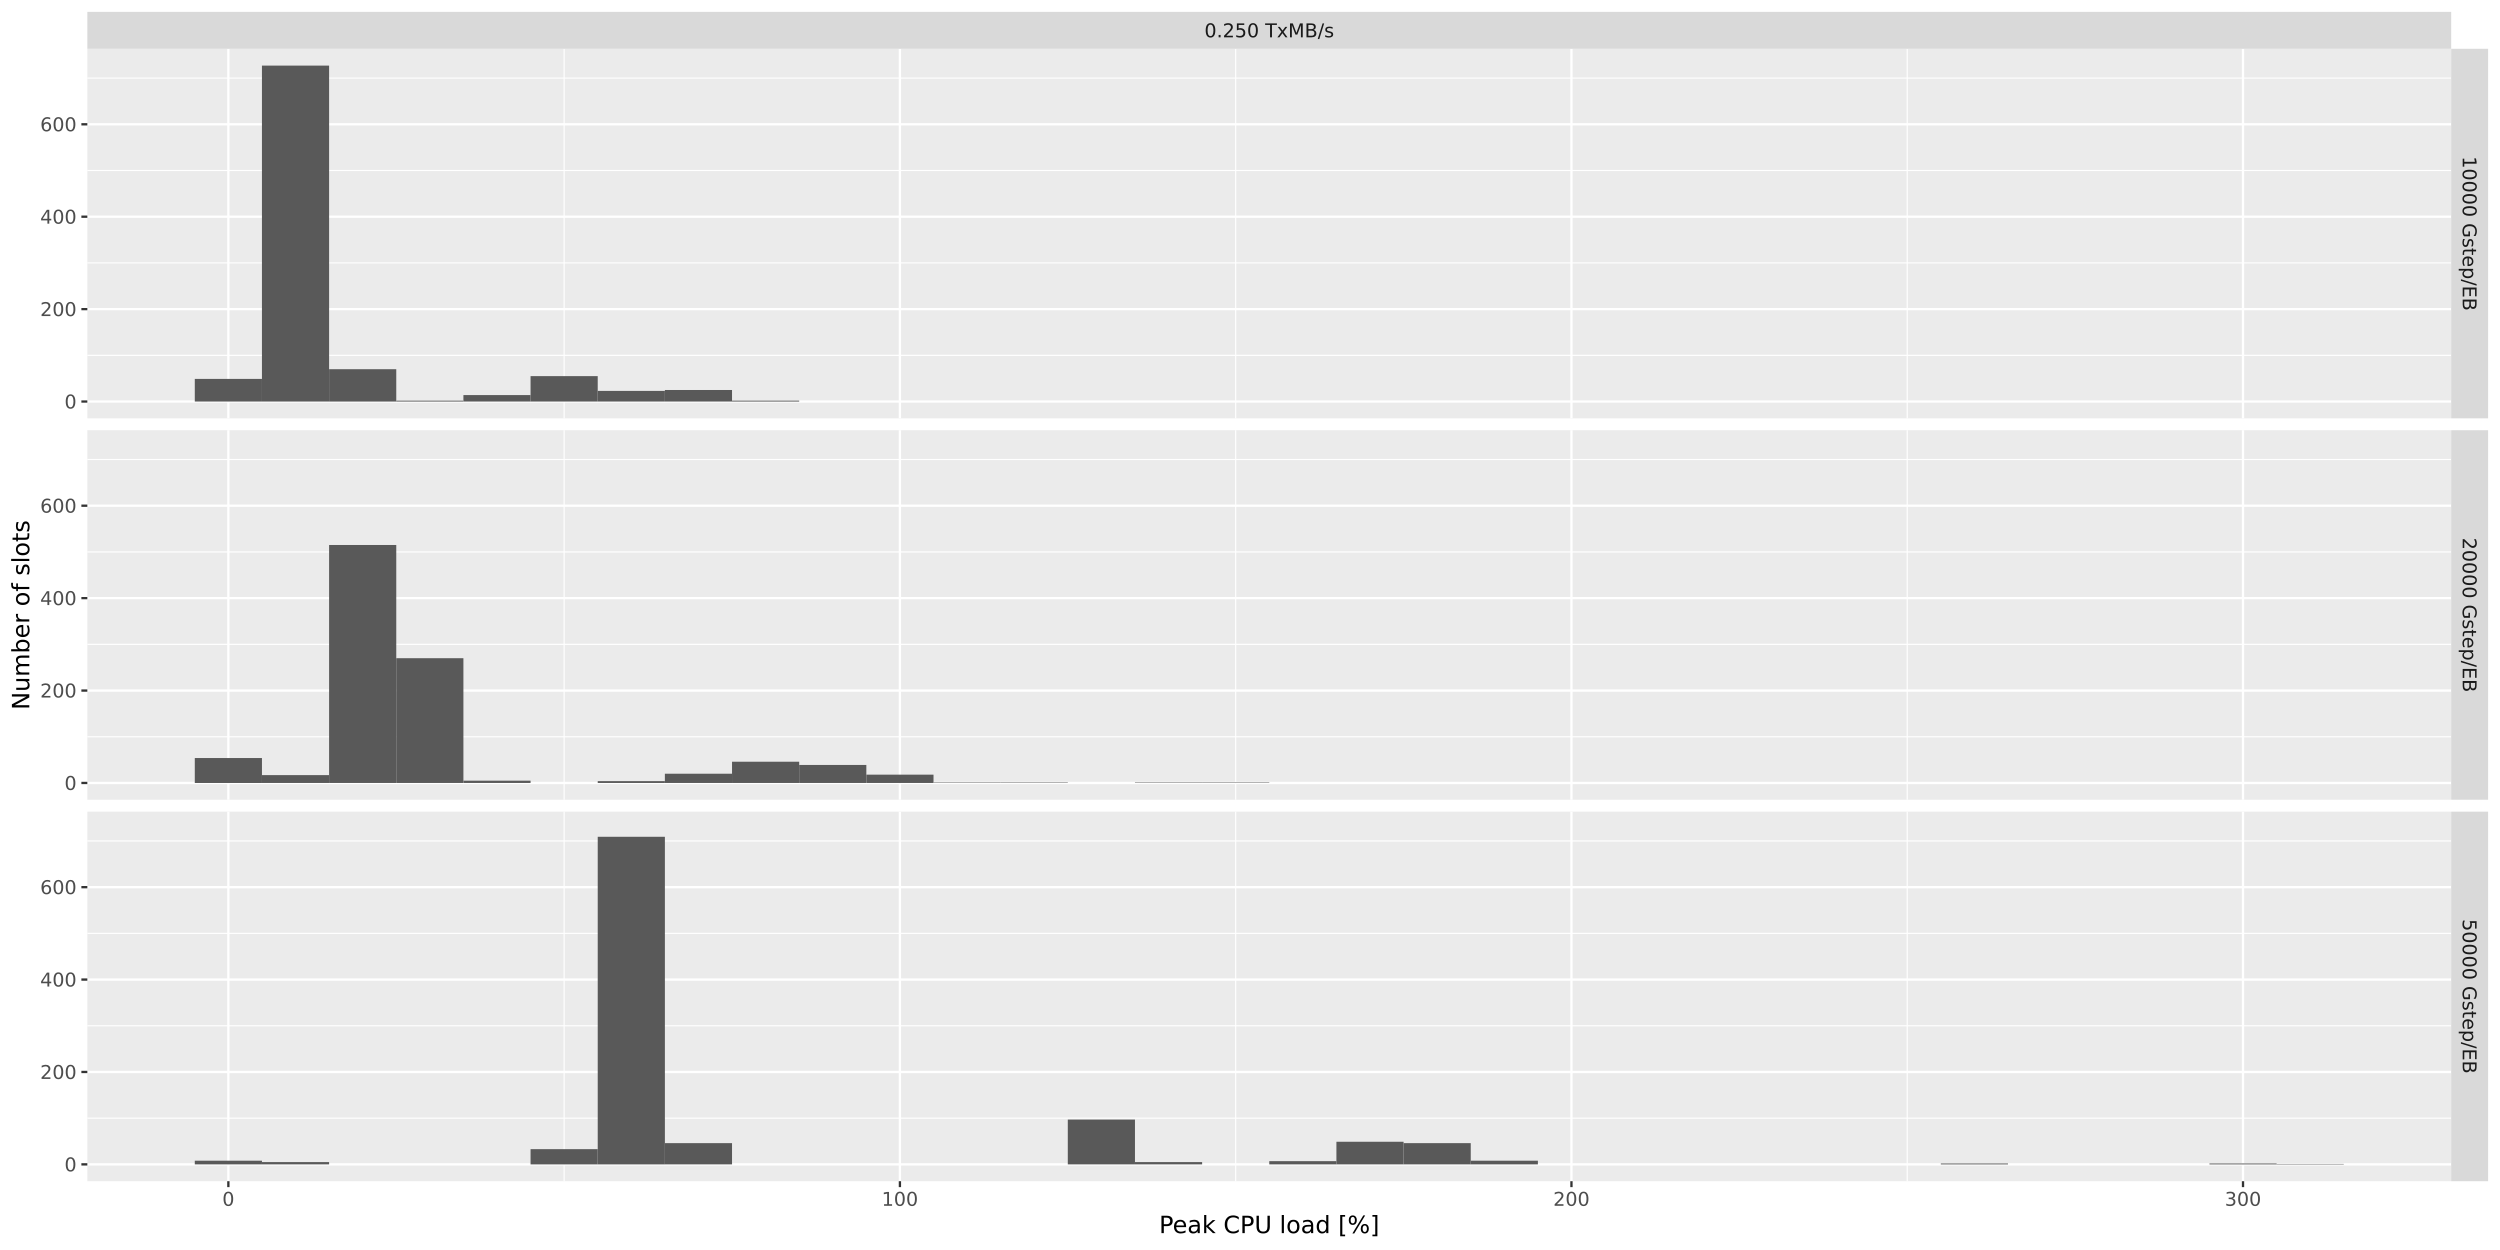
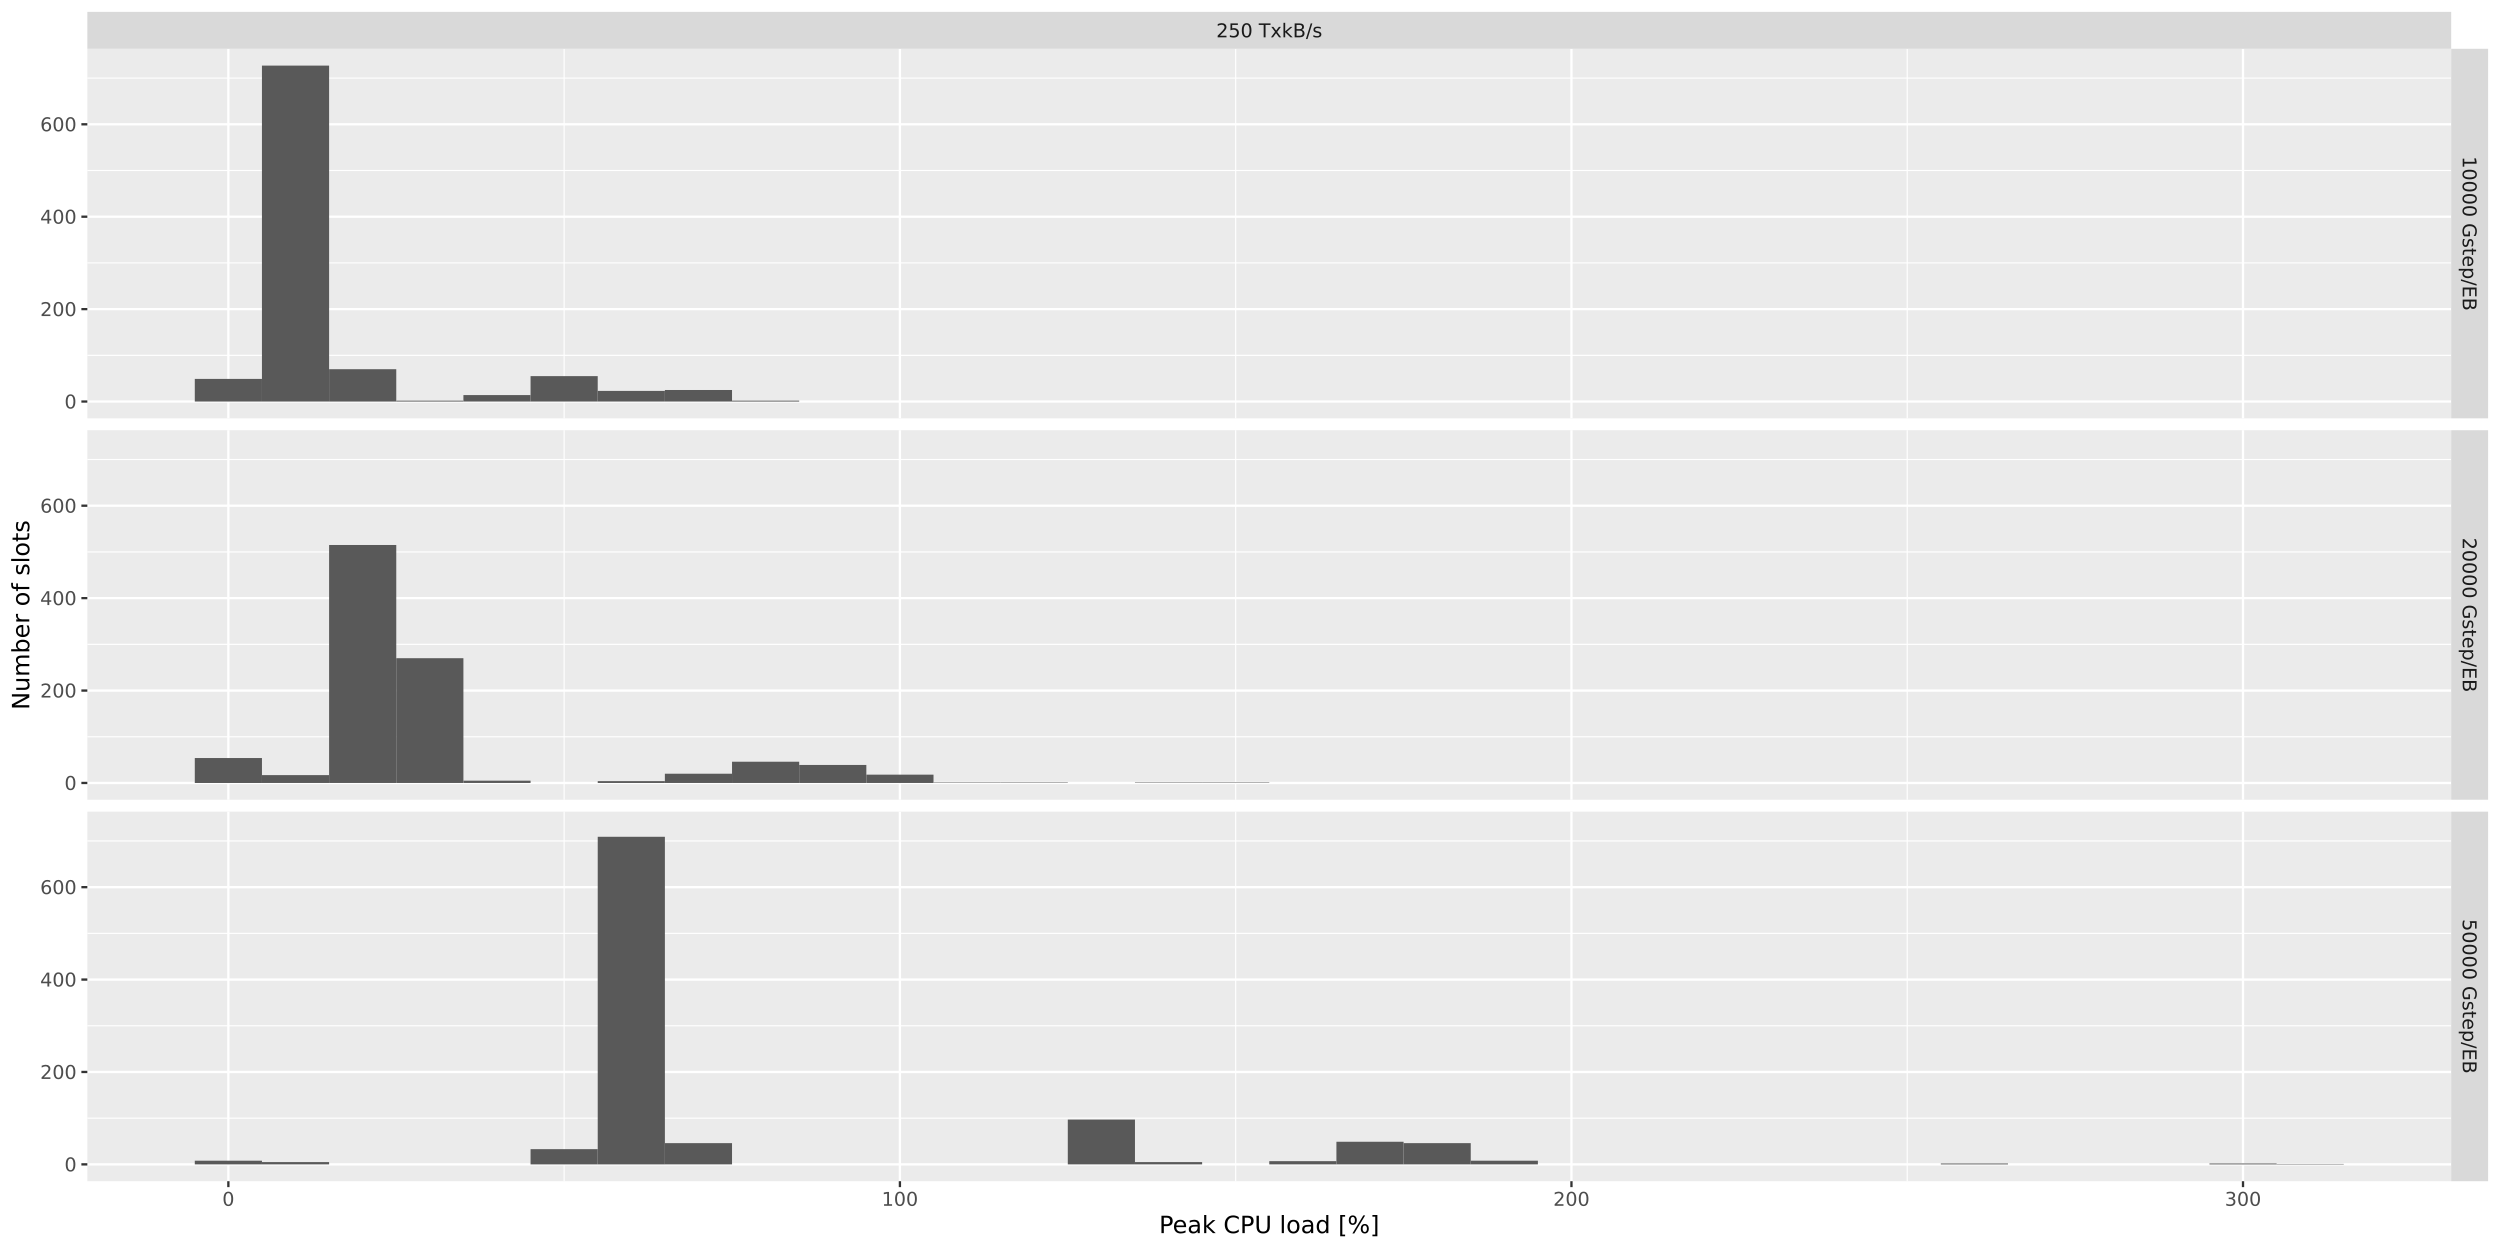
<svg xmlns="http://www.w3.org/2000/svg" class="svglite" width="1152.00pt" height="576.00pt" viewBox="0 0 1152.00 576.00">
  <defs>
    <style type="text/css">
    .svglite line, .svglite polyline, .svglite polygon, .svglite path, .svglite rect, .svglite circle {
      fill: none;
      stroke: #000000;
      stroke-linecap: round;
      stroke-linejoin: round;
      stroke-miterlimit: 10.00;
    }
    .svglite text {
      white-space: pre;
    }
  </style>
  </defs>
  <rect width="100%" height="100%" style="stroke: none; fill: #FFFFFF;" />
  <defs>
    <clipPath id="cpMC4wMHwxMTUyLjAwfDAuMDB8NTc2LjAw">
      <rect x="0.00" y="0.00" width="1152.00" height="576.00" />
    </clipPath>
  </defs>
  <g clip-path="url(#cpMC4wMHwxMTUyLjAwfDAuMDB8NTc2LjAw)">
    <rect x="0" y="0.00" width="1152.00" height="576.00" style="stroke-width: 1.07; stroke: #FFFFFF; fill: #FFFFFF;" />
  </g>
  <defs>
    <clipPath id="cpNDAuMjR8MTEyOS41MXwyMi40OXwxOTIuNzc=">
      <rect x="40.24" y="22.49" width="1089.27" height="170.28" />
    </clipPath>
  </defs>
  <g clip-path="url(#cpNDAuMjR8MTEyOS41MXwyMi40OXwxOTIuNzc=)">
    <rect x="40.24" y="22.49" width="1089.27" height="170.28" style="stroke-width: 1.07; stroke: none; fill: #EBEBEB;" />
    <polyline points="40.24,163.74 1129.51,163.74 " style="stroke-width: 0.53; stroke: #FFFFFF; stroke-linecap: butt;" />
    <polyline points="40.24,121.15 1129.51,121.15 " style="stroke-width: 0.53; stroke: #FFFFFF; stroke-linecap: butt;" />
    <polyline points="40.24,78.57 1129.51,78.57 " style="stroke-width: 0.53; stroke: #FFFFFF; stroke-linecap: butt;" />
    <polyline points="40.24,35.98 1129.51,35.98 " style="stroke-width: 0.53; stroke: #FFFFFF; stroke-linecap: butt;" />
    <polyline points="259.95,192.77 259.95,22.49 " style="stroke-width: 0.53; stroke: #FFFFFF; stroke-linecap: butt;" />
    <polyline points="569.40,192.77 569.40,22.49 " style="stroke-width: 0.53; stroke: #FFFFFF; stroke-linecap: butt;" />
    <polyline points="878.85,192.77 878.85,22.49 " style="stroke-width: 0.53; stroke: #FFFFFF; stroke-linecap: butt;" />
    <polyline points="40.24,185.03 1129.51,185.03 " style="stroke-width: 1.07; stroke: #FFFFFF; stroke-linecap: butt;" />
    <polyline points="40.24,142.45 1129.51,142.45 " style="stroke-width: 1.07; stroke: #FFFFFF; stroke-linecap: butt;" />
    <polyline points="40.24,99.86 1129.51,99.86 " style="stroke-width: 1.07; stroke: #FFFFFF; stroke-linecap: butt;" />
    <polyline points="40.24,57.27 1129.51,57.27 " style="stroke-width: 1.07; stroke: #FFFFFF; stroke-linecap: butt;" />
    <polyline points="105.23,192.77 105.23,22.49 " style="stroke-width: 1.07; stroke: #FFFFFF; stroke-linecap: butt;" />
    <polyline points="414.68,192.77 414.68,22.49 " style="stroke-width: 1.07; stroke: #FFFFFF; stroke-linecap: butt;" />
    <polyline points="724.13,192.77 724.13,22.49 " style="stroke-width: 1.07; stroke: #FFFFFF; stroke-linecap: butt;" />
    <polyline points="1033.58,192.77 1033.58,22.49 " style="stroke-width: 1.07; stroke: #FFFFFF; stroke-linecap: butt;" />
    <rect x="89.76" y="174.60" width="30.95" height="10.43" style="stroke-width: 1.07; stroke: none; stroke-linecap: butt; stroke-linejoin: miter; fill: #595959;" />
    <rect x="120.70" y="30.23" width="30.95" height="154.80" style="stroke-width: 1.07; stroke: none; stroke-linecap: butt; stroke-linejoin: miter; fill: #595959;" />
    <rect x="151.65" y="170.13" width="30.95" height="14.91" style="stroke-width: 1.07; stroke: none; stroke-linecap: butt; stroke-linejoin: miter; fill: #595959;" />
    <rect x="182.59" y="184.61" width="30.95" height="0.43" style="stroke-width: 1.07; stroke: none; stroke-linecap: butt; stroke-linejoin: miter; fill: #595959;" />
    <rect x="213.54" y="182.05" width="30.95" height="2.98" style="stroke-width: 1.07; stroke: none; stroke-linecap: butt; stroke-linejoin: miter; fill: #595959;" />
    <rect x="244.48" y="173.32" width="30.95" height="11.71" style="stroke-width: 1.07; stroke: none; stroke-linecap: butt; stroke-linejoin: miter; fill: #595959;" />
    <rect x="275.43" y="180.13" width="30.95" height="4.90" style="stroke-width: 1.07; stroke: none; stroke-linecap: butt; stroke-linejoin: miter; fill: #595959;" />
    <rect x="306.37" y="179.71" width="30.95" height="5.32" style="stroke-width: 1.07; stroke: none; stroke-linecap: butt; stroke-linejoin: miter; fill: #595959;" />
    <rect x="337.32" y="184.61" width="30.95" height="0.43" style="stroke-width: 1.07; stroke: none; stroke-linecap: butt; stroke-linejoin: miter; fill: #595959;" />
    <rect x="368.26" y="185.03" width="30.95" height="0.00" style="stroke-width: 1.07; stroke: none; stroke-linecap: butt; stroke-linejoin: miter; fill: #595959;" />
    <rect x="399.21" y="185.03" width="30.95" height="0.00" style="stroke-width: 1.07; stroke: none; stroke-linecap: butt; stroke-linejoin: miter; fill: #595959;" />
    <rect x="430.15" y="185.03" width="30.95" height="0.00" style="stroke-width: 1.07; stroke: none; stroke-linecap: butt; stroke-linejoin: miter; fill: #595959;" />
    <rect x="461.10" y="185.03" width="30.95" height="0.00" style="stroke-width: 1.07; stroke: none; stroke-linecap: butt; stroke-linejoin: miter; fill: #595959;" />
    <rect x="492.04" y="185.03" width="30.95" height="0.00" style="stroke-width: 1.07; stroke: none; stroke-linecap: butt; stroke-linejoin: miter; fill: #595959;" />
    <rect x="522.99" y="185.03" width="30.95" height="0.00" style="stroke-width: 1.07; stroke: none; stroke-linecap: butt; stroke-linejoin: miter; fill: #595959;" />
    <rect x="553.93" y="185.03" width="30.95" height="0.00" style="stroke-width: 1.07; stroke: none; stroke-linecap: butt; stroke-linejoin: miter; fill: #595959;" />
    <rect x="584.88" y="185.03" width="30.95" height="0.00" style="stroke-width: 1.07; stroke: none; stroke-linecap: butt; stroke-linejoin: miter; fill: #595959;" />
    <rect x="615.82" y="185.03" width="30.95" height="0.00" style="stroke-width: 1.07; stroke: none; stroke-linecap: butt; stroke-linejoin: miter; fill: #595959;" />
    <rect x="646.77" y="185.03" width="30.95" height="0.00" style="stroke-width: 1.07; stroke: none; stroke-linecap: butt; stroke-linejoin: miter; fill: #595959;" />
    <rect x="677.71" y="185.03" width="30.95" height="0.00" style="stroke-width: 1.07; stroke: none; stroke-linecap: butt; stroke-linejoin: miter; fill: #595959;" />
    <rect x="708.66" y="185.03" width="30.95" height="0.00" style="stroke-width: 1.07; stroke: none; stroke-linecap: butt; stroke-linejoin: miter; fill: #595959;" />
    <rect x="739.60" y="185.03" width="30.95" height="0.00" style="stroke-width: 1.07; stroke: none; stroke-linecap: butt; stroke-linejoin: miter; fill: #595959;" />
    <rect x="770.55" y="185.03" width="30.95" height="0.00" style="stroke-width: 1.07; stroke: none; stroke-linecap: butt; stroke-linejoin: miter; fill: #595959;" />
    <rect x="801.49" y="185.03" width="30.95" height="0.00" style="stroke-width: 1.07; stroke: none; stroke-linecap: butt; stroke-linejoin: miter; fill: #595959;" />
    <rect x="832.44" y="185.03" width="30.95" height="0.00" style="stroke-width: 1.07; stroke: none; stroke-linecap: butt; stroke-linejoin: miter; fill: #595959;" />
    <rect x="863.38" y="185.03" width="30.95" height="0.00" style="stroke-width: 1.07; stroke: none; stroke-linecap: butt; stroke-linejoin: miter; fill: #595959;" />
    <rect x="894.33" y="185.03" width="30.95" height="0.00" style="stroke-width: 1.07; stroke: none; stroke-linecap: butt; stroke-linejoin: miter; fill: #595959;" />
    <rect x="925.27" y="185.03" width="30.95" height="0.00" style="stroke-width: 1.07; stroke: none; stroke-linecap: butt; stroke-linejoin: miter; fill: #595959;" />
    <rect x="956.22" y="185.03" width="30.95" height="0.00" style="stroke-width: 1.07; stroke: none; stroke-linecap: butt; stroke-linejoin: miter; fill: #595959;" />
    <rect x="987.16" y="185.03" width="30.95" height="0.00" style="stroke-width: 1.07; stroke: none; stroke-linecap: butt; stroke-linejoin: miter; fill: #595959;" />
    <rect x="1018.11" y="185.03" width="30.95" height="0.00" style="stroke-width: 1.07; stroke: none; stroke-linecap: butt; stroke-linejoin: miter; fill: #595959;" />
    <rect x="1049.05" y="185.03" width="30.95" height="0.00" style="stroke-width: 1.07; stroke: none; stroke-linecap: butt; stroke-linejoin: miter; fill: #595959;" />
  </g>
  <g clip-path="url(#cpMC4wMHwxMTUyLjAwfDAuMDB8NTc2LjAw)">
</g>
  <defs>
    <clipPath id="cpNDAuMjR8MTEyOS41MXwxOTguMjV8MzY4LjUz">
      <rect x="40.24" y="198.25" width="1089.27" height="170.28" />
    </clipPath>
  </defs>
  <g clip-path="url(#cpNDAuMjR8MTEyOS41MXwxOTguMjV8MzY4LjUz)">
    <rect x="40.24" y="198.25" width="1089.27" height="170.28" style="stroke-width: 1.07; stroke: none; fill: #EBEBEB;" />
    <polyline points="40.24,339.50 1129.51,339.50 " style="stroke-width: 0.53; stroke: #FFFFFF; stroke-linecap: butt;" />
    <polyline points="40.24,296.91 1129.51,296.91 " style="stroke-width: 0.53; stroke: #FFFFFF; stroke-linecap: butt;" />
    <polyline points="40.24,254.33 1129.51,254.33 " style="stroke-width: 0.53; stroke: #FFFFFF; stroke-linecap: butt;" />
    <polyline points="40.24,211.74 1129.51,211.74 " style="stroke-width: 0.53; stroke: #FFFFFF; stroke-linecap: butt;" />
    <polyline points="259.95,368.53 259.95,198.25 " style="stroke-width: 0.53; stroke: #FFFFFF; stroke-linecap: butt;" />
    <polyline points="569.40,368.53 569.40,198.25 " style="stroke-width: 0.53; stroke: #FFFFFF; stroke-linecap: butt;" />
    <polyline points="878.85,368.53 878.85,198.25 " style="stroke-width: 0.53; stroke: #FFFFFF; stroke-linecap: butt;" />
    <polyline points="40.24,360.79 1129.51,360.79 " style="stroke-width: 1.07; stroke: #FFFFFF; stroke-linecap: butt;" />
    <polyline points="40.24,318.21 1129.51,318.21 " style="stroke-width: 1.07; stroke: #FFFFFF; stroke-linecap: butt;" />
    <polyline points="40.24,275.62 1129.51,275.62 " style="stroke-width: 1.07; stroke: #FFFFFF; stroke-linecap: butt;" />
    <polyline points="40.24,233.03 1129.51,233.03 " style="stroke-width: 1.07; stroke: #FFFFFF; stroke-linecap: butt;" />
    <polyline points="105.23,368.53 105.23,198.25 " style="stroke-width: 1.07; stroke: #FFFFFF; stroke-linecap: butt;" />
    <polyline points="414.68,368.53 414.68,198.25 " style="stroke-width: 1.07; stroke: #FFFFFF; stroke-linecap: butt;" />
    <polyline points="724.13,368.53 724.13,198.25 " style="stroke-width: 1.07; stroke: #FFFFFF; stroke-linecap: butt;" />
    <polyline points="1033.58,368.53 1033.58,198.25 " style="stroke-width: 1.07; stroke: #FFFFFF; stroke-linecap: butt;" />
    <rect x="89.76" y="349.30" width="30.95" height="11.50" style="stroke-width: 1.07; stroke: none; stroke-linecap: butt; stroke-linejoin: miter; fill: #595959;" />
    <rect x="120.70" y="357.17" width="30.95" height="3.62" style="stroke-width: 1.07; stroke: none; stroke-linecap: butt; stroke-linejoin: miter; fill: #595959;" />
    <rect x="151.65" y="251.13" width="30.95" height="109.66" style="stroke-width: 1.07; stroke: none; stroke-linecap: butt; stroke-linejoin: miter; fill: #595959;" />
    <rect x="182.59" y="303.30" width="30.95" height="57.49" style="stroke-width: 1.07; stroke: none; stroke-linecap: butt; stroke-linejoin: miter; fill: #595959;" />
    <rect x="213.54" y="359.73" width="30.95" height="1.06" style="stroke-width: 1.07; stroke: none; stroke-linecap: butt; stroke-linejoin: miter; fill: #595959;" />
    <rect x="244.48" y="360.79" width="30.95" height="0.00" style="stroke-width: 1.07; stroke: none; stroke-linecap: butt; stroke-linejoin: miter; fill: #595959;" />
    <rect x="275.43" y="359.94" width="30.95" height="0.85" style="stroke-width: 1.07; stroke: none; stroke-linecap: butt; stroke-linejoin: miter; fill: #595959;" />
    <rect x="306.37" y="356.53" width="30.95" height="4.26" style="stroke-width: 1.07; stroke: none; stroke-linecap: butt; stroke-linejoin: miter; fill: #595959;" />
    <rect x="337.32" y="351.00" width="30.95" height="9.79" style="stroke-width: 1.07; stroke: none; stroke-linecap: butt; stroke-linejoin: miter; fill: #595959;" />
    <rect x="368.26" y="352.49" width="30.95" height="8.30" style="stroke-width: 1.07; stroke: none; stroke-linecap: butt; stroke-linejoin: miter; fill: #595959;" />
    <rect x="399.21" y="356.96" width="30.95" height="3.83" style="stroke-width: 1.07; stroke: none; stroke-linecap: butt; stroke-linejoin: miter; fill: #595959;" />
    <rect x="430.15" y="360.58" width="30.95" height="0.21" style="stroke-width: 1.07; stroke: none; stroke-linecap: butt; stroke-linejoin: miter; fill: #595959;" />
    <rect x="461.10" y="360.58" width="30.95" height="0.21" style="stroke-width: 1.07; stroke: none; stroke-linecap: butt; stroke-linejoin: miter; fill: #595959;" />
    <rect x="492.04" y="360.79" width="30.95" height="0.00" style="stroke-width: 1.07; stroke: none; stroke-linecap: butt; stroke-linejoin: miter; fill: #595959;" />
    <rect x="522.99" y="360.58" width="30.95" height="0.21" style="stroke-width: 1.07; stroke: none; stroke-linecap: butt; stroke-linejoin: miter; fill: #595959;" />
    <rect x="553.93" y="360.58" width="30.95" height="0.21" style="stroke-width: 1.07; stroke: none; stroke-linecap: butt; stroke-linejoin: miter; fill: #595959;" />
    <rect x="584.88" y="360.79" width="30.95" height="0.00" style="stroke-width: 1.07; stroke: none; stroke-linecap: butt; stroke-linejoin: miter; fill: #595959;" />
    <rect x="615.82" y="360.79" width="30.95" height="0.00" style="stroke-width: 1.07; stroke: none; stroke-linecap: butt; stroke-linejoin: miter; fill: #595959;" />
    <rect x="646.77" y="360.79" width="30.95" height="0.00" style="stroke-width: 1.07; stroke: none; stroke-linecap: butt; stroke-linejoin: miter; fill: #595959;" />
    <rect x="677.71" y="360.79" width="30.95" height="0.00" style="stroke-width: 1.07; stroke: none; stroke-linecap: butt; stroke-linejoin: miter; fill: #595959;" />
    <rect x="708.66" y="360.79" width="30.95" height="0.00" style="stroke-width: 1.07; stroke: none; stroke-linecap: butt; stroke-linejoin: miter; fill: #595959;" />
    <rect x="739.60" y="360.79" width="30.95" height="0.00" style="stroke-width: 1.07; stroke: none; stroke-linecap: butt; stroke-linejoin: miter; fill: #595959;" />
    <rect x="770.55" y="360.79" width="30.95" height="0.00" style="stroke-width: 1.07; stroke: none; stroke-linecap: butt; stroke-linejoin: miter; fill: #595959;" />
    <rect x="801.49" y="360.79" width="30.95" height="0.00" style="stroke-width: 1.07; stroke: none; stroke-linecap: butt; stroke-linejoin: miter; fill: #595959;" />
    <rect x="832.44" y="360.79" width="30.95" height="0.00" style="stroke-width: 1.07; stroke: none; stroke-linecap: butt; stroke-linejoin: miter; fill: #595959;" />
    <rect x="863.38" y="360.79" width="30.95" height="0.00" style="stroke-width: 1.07; stroke: none; stroke-linecap: butt; stroke-linejoin: miter; fill: #595959;" />
    <rect x="894.33" y="360.79" width="30.95" height="0.00" style="stroke-width: 1.07; stroke: none; stroke-linecap: butt; stroke-linejoin: miter; fill: #595959;" />
    <rect x="925.27" y="360.79" width="30.95" height="0.00" style="stroke-width: 1.07; stroke: none; stroke-linecap: butt; stroke-linejoin: miter; fill: #595959;" />
    <rect x="956.22" y="360.79" width="30.95" height="0.00" style="stroke-width: 1.07; stroke: none; stroke-linecap: butt; stroke-linejoin: miter; fill: #595959;" />
    <rect x="987.16" y="360.79" width="30.95" height="0.00" style="stroke-width: 1.07; stroke: none; stroke-linecap: butt; stroke-linejoin: miter; fill: #595959;" />
    <rect x="1018.11" y="360.79" width="30.95" height="0.00" style="stroke-width: 1.07; stroke: none; stroke-linecap: butt; stroke-linejoin: miter; fill: #595959;" />
    <rect x="1049.05" y="360.79" width="30.95" height="0.00" style="stroke-width: 1.07; stroke: none; stroke-linecap: butt; stroke-linejoin: miter; fill: #595959;" />
  </g>
  <g clip-path="url(#cpMC4wMHwxMTUyLjAwfDAuMDB8NTc2LjAw)">
</g>
  <defs>
    <clipPath id="cpNDAuMjR8MTEyOS41MXwzNzQuMDF8NTQ0LjI5">
      <rect x="40.24" y="374.01" width="1089.27" height="170.28" />
    </clipPath>
  </defs>
  <g clip-path="url(#cpNDAuMjR8MTEyOS41MXwzNzQuMDF8NTQ0LjI5)">
    <rect x="40.24" y="374.01" width="1089.27" height="170.28" style="stroke-width: 1.07; stroke: none; fill: #EBEBEB;" />
    <polyline points="40.24,515.26 1129.51,515.26 " style="stroke-width: 0.53; stroke: #FFFFFF; stroke-linecap: butt;" />
    <polyline points="40.24,472.68 1129.51,472.68 " style="stroke-width: 0.53; stroke: #FFFFFF; stroke-linecap: butt;" />
    <polyline points="40.24,430.09 1129.51,430.09 " style="stroke-width: 0.53; stroke: #FFFFFF; stroke-linecap: butt;" />
    <polyline points="40.24,387.50 1129.51,387.50 " style="stroke-width: 0.53; stroke: #FFFFFF; stroke-linecap: butt;" />
    <polyline points="259.95,544.29 259.95,374.01 " style="stroke-width: 0.53; stroke: #FFFFFF; stroke-linecap: butt;" />
    <polyline points="569.40,544.29 569.40,374.01 " style="stroke-width: 0.53; stroke: #FFFFFF; stroke-linecap: butt;" />
    <polyline points="878.85,544.29 878.85,374.01 " style="stroke-width: 0.53; stroke: #FFFFFF; stroke-linecap: butt;" />
    <polyline points="40.24,536.55 1129.51,536.55 " style="stroke-width: 1.07; stroke: #FFFFFF; stroke-linecap: butt;" />
    <polyline points="40.24,493.97 1129.51,493.97 " style="stroke-width: 1.07; stroke: #FFFFFF; stroke-linecap: butt;" />
    <polyline points="40.24,451.38 1129.51,451.38 " style="stroke-width: 1.07; stroke: #FFFFFF; stroke-linecap: butt;" />
    <polyline points="40.24,408.80 1129.51,408.80 " style="stroke-width: 1.07; stroke: #FFFFFF; stroke-linecap: butt;" />
    <polyline points="105.23,544.29 105.23,374.01 " style="stroke-width: 1.07; stroke: #FFFFFF; stroke-linecap: butt;" />
    <polyline points="414.68,544.29 414.68,374.01 " style="stroke-width: 1.07; stroke: #FFFFFF; stroke-linecap: butt;" />
    <polyline points="724.13,544.29 724.13,374.01 " style="stroke-width: 1.07; stroke: #FFFFFF; stroke-linecap: butt;" />
    <polyline points="1033.58,544.29 1033.58,374.01 " style="stroke-width: 1.07; stroke: #FFFFFF; stroke-linecap: butt;" />
    <rect x="89.76" y="534.85" width="30.95" height="1.70" style="stroke-width: 1.07; stroke: none; stroke-linecap: butt; stroke-linejoin: miter; fill: #595959;" />
    <rect x="120.70" y="535.49" width="30.95" height="1.06" style="stroke-width: 1.07; stroke: none; stroke-linecap: butt; stroke-linejoin: miter; fill: #595959;" />
    <rect x="151.65" y="536.55" width="30.95" height="0.00" style="stroke-width: 1.07; stroke: none; stroke-linecap: butt; stroke-linejoin: miter; fill: #595959;" />
    <rect x="182.59" y="536.55" width="30.95" height="0.00" style="stroke-width: 1.07; stroke: none; stroke-linecap: butt; stroke-linejoin: miter; fill: #595959;" />
    <rect x="213.54" y="536.55" width="30.95" height="0.00" style="stroke-width: 1.07; stroke: none; stroke-linecap: butt; stroke-linejoin: miter; fill: #595959;" />
    <rect x="244.48" y="529.53" width="30.95" height="7.03" style="stroke-width: 1.07; stroke: none; stroke-linecap: butt; stroke-linejoin: miter; fill: #595959;" />
    <rect x="275.43" y="385.59" width="30.95" height="150.97" style="stroke-width: 1.07; stroke: none; stroke-linecap: butt; stroke-linejoin: miter; fill: #595959;" />
    <rect x="306.37" y="526.76" width="30.95" height="9.79" style="stroke-width: 1.07; stroke: none; stroke-linecap: butt; stroke-linejoin: miter; fill: #595959;" />
    <rect x="337.32" y="536.55" width="30.95" height="0.00" style="stroke-width: 1.07; stroke: none; stroke-linecap: butt; stroke-linejoin: miter; fill: #595959;" />
    <rect x="368.26" y="536.55" width="30.95" height="0.00" style="stroke-width: 1.07; stroke: none; stroke-linecap: butt; stroke-linejoin: miter; fill: #595959;" />
    <rect x="399.21" y="536.55" width="30.95" height="0.00" style="stroke-width: 1.07; stroke: none; stroke-linecap: butt; stroke-linejoin: miter; fill: #595959;" />
    <rect x="430.15" y="536.55" width="30.95" height="0.00" style="stroke-width: 1.07; stroke: none; stroke-linecap: butt; stroke-linejoin: miter; fill: #595959;" />
    <rect x="461.10" y="536.55" width="30.95" height="0.00" style="stroke-width: 1.07; stroke: none; stroke-linecap: butt; stroke-linejoin: miter; fill: #595959;" />
    <rect x="492.04" y="515.90" width="30.95" height="20.65" style="stroke-width: 1.07; stroke: none; stroke-linecap: butt; stroke-linejoin: miter; fill: #595959;" />
    <rect x="522.99" y="535.49" width="30.95" height="1.06" style="stroke-width: 1.07; stroke: none; stroke-linecap: butt; stroke-linejoin: miter; fill: #595959;" />
    <rect x="553.93" y="536.55" width="30.95" height="0.00" style="stroke-width: 1.07; stroke: none; stroke-linecap: butt; stroke-linejoin: miter; fill: #595959;" />
    <rect x="584.88" y="535.06" width="30.95" height="1.49" style="stroke-width: 1.07; stroke: none; stroke-linecap: butt; stroke-linejoin: miter; fill: #595959;" />
    <rect x="615.82" y="526.12" width="30.95" height="10.43" style="stroke-width: 1.07; stroke: none; stroke-linecap: butt; stroke-linejoin: miter; fill: #595959;" />
    <rect x="646.77" y="526.76" width="30.95" height="9.79" style="stroke-width: 1.07; stroke: none; stroke-linecap: butt; stroke-linejoin: miter; fill: #595959;" />
    <rect x="677.71" y="534.85" width="30.95" height="1.70" style="stroke-width: 1.07; stroke: none; stroke-linecap: butt; stroke-linejoin: miter; fill: #595959;" />
    <rect x="708.66" y="536.55" width="30.95" height="0.00" style="stroke-width: 1.07; stroke: none; stroke-linecap: butt; stroke-linejoin: miter; fill: #595959;" />
    <rect x="739.60" y="536.55" width="30.95" height="0.00" style="stroke-width: 1.07; stroke: none; stroke-linecap: butt; stroke-linejoin: miter; fill: #595959;" />
    <rect x="770.55" y="536.55" width="30.95" height="0.00" style="stroke-width: 1.07; stroke: none; stroke-linecap: butt; stroke-linejoin: miter; fill: #595959;" />
    <rect x="801.49" y="536.55" width="30.95" height="0.00" style="stroke-width: 1.07; stroke: none; stroke-linecap: butt; stroke-linejoin: miter; fill: #595959;" />
    <rect x="832.44" y="536.55" width="30.95" height="0.00" style="stroke-width: 1.07; stroke: none; stroke-linecap: butt; stroke-linejoin: miter; fill: #595959;" />
    <rect x="863.38" y="536.55" width="30.95" height="0.00" style="stroke-width: 1.07; stroke: none; stroke-linecap: butt; stroke-linejoin: miter; fill: #595959;" />
    <rect x="894.33" y="536.13" width="30.95" height="0.43" style="stroke-width: 1.07; stroke: none; stroke-linecap: butt; stroke-linejoin: miter; fill: #595959;" />
    <rect x="925.27" y="536.55" width="30.95" height="0.00" style="stroke-width: 1.07; stroke: none; stroke-linecap: butt; stroke-linejoin: miter; fill: #595959;" />
    <rect x="956.22" y="536.55" width="30.95" height="0.00" style="stroke-width: 1.07; stroke: none; stroke-linecap: butt; stroke-linejoin: miter; fill: #595959;" />
    <rect x="987.16" y="536.55" width="30.95" height="0.00" style="stroke-width: 1.07; stroke: none; stroke-linecap: butt; stroke-linejoin: miter; fill: #595959;" />
    <rect x="1018.11" y="536.13" width="30.95" height="0.43" style="stroke-width: 1.07; stroke: none; stroke-linecap: butt; stroke-linejoin: miter; fill: #595959;" />
    <rect x="1049.05" y="536.34" width="30.95" height="0.21" style="stroke-width: 1.07; stroke: none; stroke-linecap: butt; stroke-linejoin: miter; fill: #595959;" />
  </g>
  <g clip-path="url(#cpMC4wMHwxMTUyLjAwfDAuMDB8NTc2LjAw)">
</g>
  <defs>
    <clipPath id="cpNDAuMjR8MTEyOS41MXw1LjQ4fDIyLjQ5">
      <rect x="40.24" y="5.48" width="1089.27" height="17.01" />
    </clipPath>
  </defs>
  <g clip-path="url(#cpNDAuMjR8MTEyOS41MXw1LjQ4fDIyLjQ5)">
    <rect x="40.24" y="5.48" width="1089.27" height="17.01" style="stroke-width: 1.07; stroke: none; fill: #D9D9D9;" />
-     <text x="584.88" y="17.19" text-anchor="middle" style="font-size: 8.80px;fill: #1A1A1A; font-family: &quot;DejaVu Sans&quot;;" textLength="59.72px" lengthAdjust="spacingAndGlyphs">0.250 TxMB/s</text>
+     <text x="584.88" y="17.19" text-anchor="middle" style="font-size: 8.80px;fill: #1A1A1A; font-family: &quot;DejaVu Sans&quot;;" textLength="48.84px" lengthAdjust="spacingAndGlyphs">250 TxkB/s</text>
  </g>
  <g clip-path="url(#cpMC4wMHwxMTUyLjAwfDAuMDB8NTc2LjAw)">
</g>
  <defs>
    <clipPath id="cpMTEyOS41MXwxMTQ2LjUyfDIyLjQ5fDE5Mi43Nw==">
      <rect x="1129.51" y="22.49" width="17.01" height="170.28" />
    </clipPath>
  </defs>
  <g clip-path="url(#cpMTEyOS41MXwxMTQ2LjUyfDIyLjQ5fDE5Mi43Nw==)">
    <rect x="1129.51" y="22.49" width="17.01" height="170.28" style="stroke-width: 1.07; stroke: none; fill: #D9D9D9;" />
    <text transform="translate(1134.81,107.63) rotate(90)" text-anchor="middle" style="font-size: 8.80px;fill: #1A1A1A; font-family: &quot;DejaVu Sans&quot;;" textLength="71.18px" lengthAdjust="spacingAndGlyphs">10000 Gstep/EB</text>
  </g>
  <g clip-path="url(#cpMC4wMHwxMTUyLjAwfDAuMDB8NTc2LjAw)">
</g>
  <defs>
    <clipPath id="cpMTEyOS41MXwxMTQ2LjUyfDE5OC4yNXwzNjguNTM=">
      <rect x="1129.51" y="198.25" width="17.01" height="170.28" />
    </clipPath>
  </defs>
  <g clip-path="url(#cpMTEyOS41MXwxMTQ2LjUyfDE5OC4yNXwzNjguNTM=)">
    <rect x="1129.51" y="198.25" width="17.01" height="170.28" style="stroke-width: 1.07; stroke: none; fill: #D9D9D9;" />
    <text transform="translate(1134.81,283.39) rotate(90)" text-anchor="middle" style="font-size: 8.80px;fill: #1A1A1A; font-family: &quot;DejaVu Sans&quot;;" textLength="71.18px" lengthAdjust="spacingAndGlyphs">20000 Gstep/EB</text>
  </g>
  <g clip-path="url(#cpMC4wMHwxMTUyLjAwfDAuMDB8NTc2LjAw)">
</g>
  <defs>
    <clipPath id="cpMTEyOS41MXwxMTQ2LjUyfDM3NC4wMXw1NDQuMjk=">
      <rect x="1129.51" y="374.01" width="17.01" height="170.28" />
    </clipPath>
  </defs>
  <g clip-path="url(#cpMTEyOS41MXwxMTQ2LjUyfDM3NC4wMXw1NDQuMjk=)">
    <rect x="1129.51" y="374.01" width="17.01" height="170.28" style="stroke-width: 1.07; stroke: none; fill: #D9D9D9;" />
    <text transform="translate(1134.81,459.15) rotate(90)" text-anchor="middle" style="font-size: 8.80px;fill: #1A1A1A; font-family: &quot;DejaVu Sans&quot;;" textLength="71.18px" lengthAdjust="spacingAndGlyphs">50000 Gstep/EB</text>
  </g>
  <g clip-path="url(#cpMC4wMHwxMTUyLjAwfDAuMDB8NTc2LjAw)">
    <polyline points="105.23,547.03 105.23,544.29 " style="stroke-width: 1.07; stroke: #333333; stroke-linecap: butt;" />
    <polyline points="414.68,547.03 414.68,544.29 " style="stroke-width: 1.07; stroke: #333333; stroke-linecap: butt;" />
    <polyline points="724.13,547.03 724.13,544.29 " style="stroke-width: 1.07; stroke: #333333; stroke-linecap: butt;" />
    <polyline points="1033.58,547.03 1033.58,544.29 " style="stroke-width: 1.07; stroke: #333333; stroke-linecap: butt;" />
    <text x="105.23" y="555.64" text-anchor="middle" style="font-size: 8.80px;fill: #4D4D4D; font-family: &quot;DejaVu Sans&quot;;" textLength="5.59px" lengthAdjust="spacingAndGlyphs">0</text>
    <text x="414.68" y="555.64" text-anchor="middle" style="font-size: 8.80px;fill: #4D4D4D; font-family: &quot;DejaVu Sans&quot;;" textLength="16.78px" lengthAdjust="spacingAndGlyphs">100</text>
    <text x="724.13" y="555.64" text-anchor="middle" style="font-size: 8.80px;fill: #4D4D4D; font-family: &quot;DejaVu Sans&quot;;" textLength="16.78px" lengthAdjust="spacingAndGlyphs">200</text>
    <text x="1033.58" y="555.64" text-anchor="middle" style="font-size: 8.80px;fill: #4D4D4D; font-family: &quot;DejaVu Sans&quot;;" textLength="16.78px" lengthAdjust="spacingAndGlyphs">300</text>
    <text x="35.31" y="188.24" text-anchor="end" style="font-size: 8.80px;fill: #4D4D4D; font-family: &quot;DejaVu Sans&quot;;" textLength="5.59px" lengthAdjust="spacingAndGlyphs">0</text>
    <text x="35.31" y="145.65" text-anchor="end" style="font-size: 8.80px;fill: #4D4D4D; font-family: &quot;DejaVu Sans&quot;;" textLength="16.78px" lengthAdjust="spacingAndGlyphs">200</text>
    <text x="35.31" y="103.07" text-anchor="end" style="font-size: 8.80px;fill: #4D4D4D; font-family: &quot;DejaVu Sans&quot;;" textLength="16.78px" lengthAdjust="spacingAndGlyphs">400</text>
    <text x="35.31" y="60.48" text-anchor="end" style="font-size: 8.80px;fill: #4D4D4D; font-family: &quot;DejaVu Sans&quot;;" textLength="16.78px" lengthAdjust="spacingAndGlyphs">600</text>
    <polyline points="37.50,185.03 40.24,185.03 " style="stroke-width: 1.07; stroke: #333333; stroke-linecap: butt;" />
    <polyline points="37.50,142.45 40.24,142.45 " style="stroke-width: 1.07; stroke: #333333; stroke-linecap: butt;" />
    <polyline points="37.50,99.86 40.24,99.86 " style="stroke-width: 1.07; stroke: #333333; stroke-linecap: butt;" />
    <polyline points="37.50,57.27 40.24,57.27 " style="stroke-width: 1.07; stroke: #333333; stroke-linecap: butt;" />
    <text x="35.31" y="364.00" text-anchor="end" style="font-size: 8.80px;fill: #4D4D4D; font-family: &quot;DejaVu Sans&quot;;" textLength="5.59px" lengthAdjust="spacingAndGlyphs">0</text>
    <text x="35.31" y="321.41" text-anchor="end" style="font-size: 8.80px;fill: #4D4D4D; font-family: &quot;DejaVu Sans&quot;;" textLength="16.78px" lengthAdjust="spacingAndGlyphs">200</text>
    <text x="35.31" y="278.83" text-anchor="end" style="font-size: 8.80px;fill: #4D4D4D; font-family: &quot;DejaVu Sans&quot;;" textLength="16.78px" lengthAdjust="spacingAndGlyphs">400</text>
    <text x="35.31" y="236.24" text-anchor="end" style="font-size: 8.80px;fill: #4D4D4D; font-family: &quot;DejaVu Sans&quot;;" textLength="16.78px" lengthAdjust="spacingAndGlyphs">600</text>
    <polyline points="37.50,360.79 40.24,360.79 " style="stroke-width: 1.07; stroke: #333333; stroke-linecap: butt;" />
    <polyline points="37.50,318.21 40.24,318.21 " style="stroke-width: 1.07; stroke: #333333; stroke-linecap: butt;" />
    <polyline points="37.50,275.62 40.24,275.62 " style="stroke-width: 1.07; stroke: #333333; stroke-linecap: butt;" />
    <polyline points="37.50,233.03 40.24,233.03 " style="stroke-width: 1.07; stroke: #333333; stroke-linecap: butt;" />
    <text x="35.31" y="539.76" text-anchor="end" style="font-size: 8.80px;fill: #4D4D4D; font-family: &quot;DejaVu Sans&quot;;" textLength="5.59px" lengthAdjust="spacingAndGlyphs">0</text>
    <text x="35.31" y="497.18" text-anchor="end" style="font-size: 8.80px;fill: #4D4D4D; font-family: &quot;DejaVu Sans&quot;;" textLength="16.78px" lengthAdjust="spacingAndGlyphs">200</text>
    <text x="35.31" y="454.59" text-anchor="end" style="font-size: 8.80px;fill: #4D4D4D; font-family: &quot;DejaVu Sans&quot;;" textLength="16.78px" lengthAdjust="spacingAndGlyphs">400</text>
    <text x="35.31" y="412.00" text-anchor="end" style="font-size: 8.80px;fill: #4D4D4D; font-family: &quot;DejaVu Sans&quot;;" textLength="16.78px" lengthAdjust="spacingAndGlyphs">600</text>
    <polyline points="37.50,536.55 40.24,536.55 " style="stroke-width: 1.07; stroke: #333333; stroke-linecap: butt;" />
    <polyline points="37.50,493.97 40.24,493.97 " style="stroke-width: 1.07; stroke: #333333; stroke-linecap: butt;" />
    <polyline points="37.50,451.38 40.24,451.38 " style="stroke-width: 1.07; stroke: #333333; stroke-linecap: butt;" />
    <polyline points="37.50,408.80 40.24,408.80 " style="stroke-width: 1.07; stroke: #333333; stroke-linecap: butt;" />
    <text x="584.88" y="568.23" text-anchor="middle" style="font-size: 11.00px; font-family: &quot;DejaVu Sans&quot;;" textLength="101.53px" lengthAdjust="spacingAndGlyphs">Peak CPU load [%]</text>
    <text transform="translate(13.50,283.39) rotate(-90)" text-anchor="middle" style="font-size: 11.00px; font-family: &quot;DejaVu Sans&quot;;" textLength="87.36px" lengthAdjust="spacingAndGlyphs">Number of slots</text>
  </g>
</svg>
